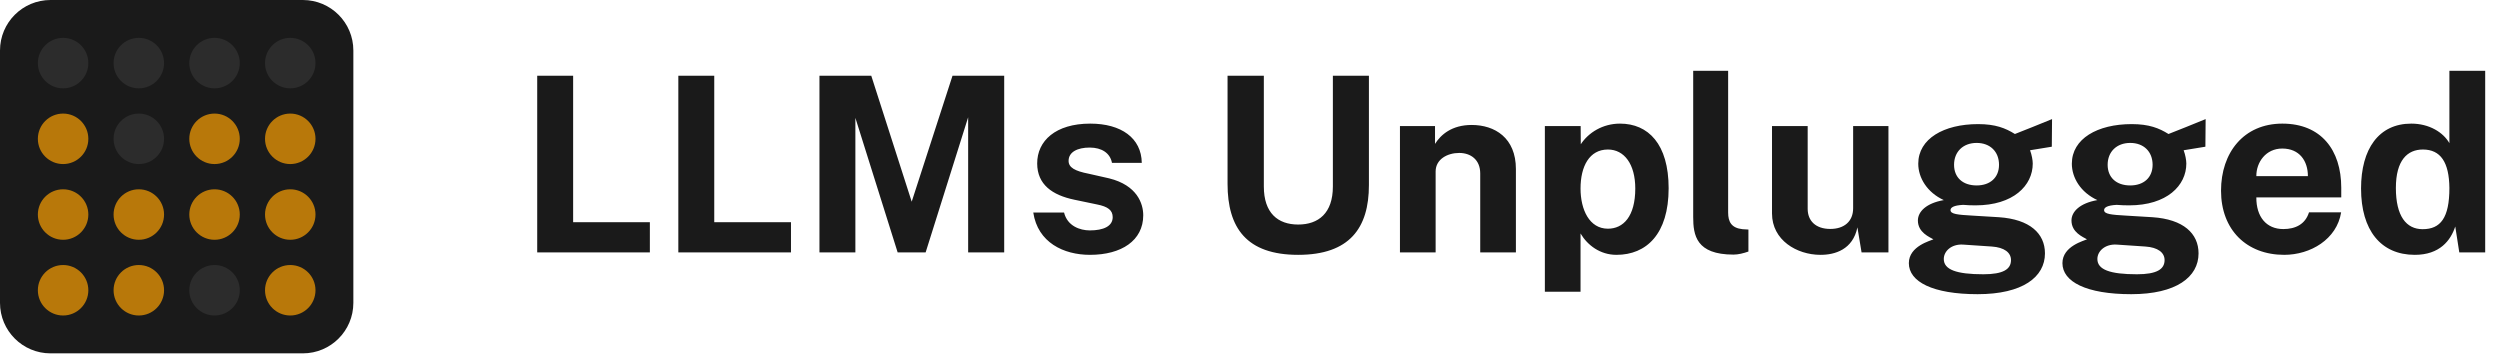
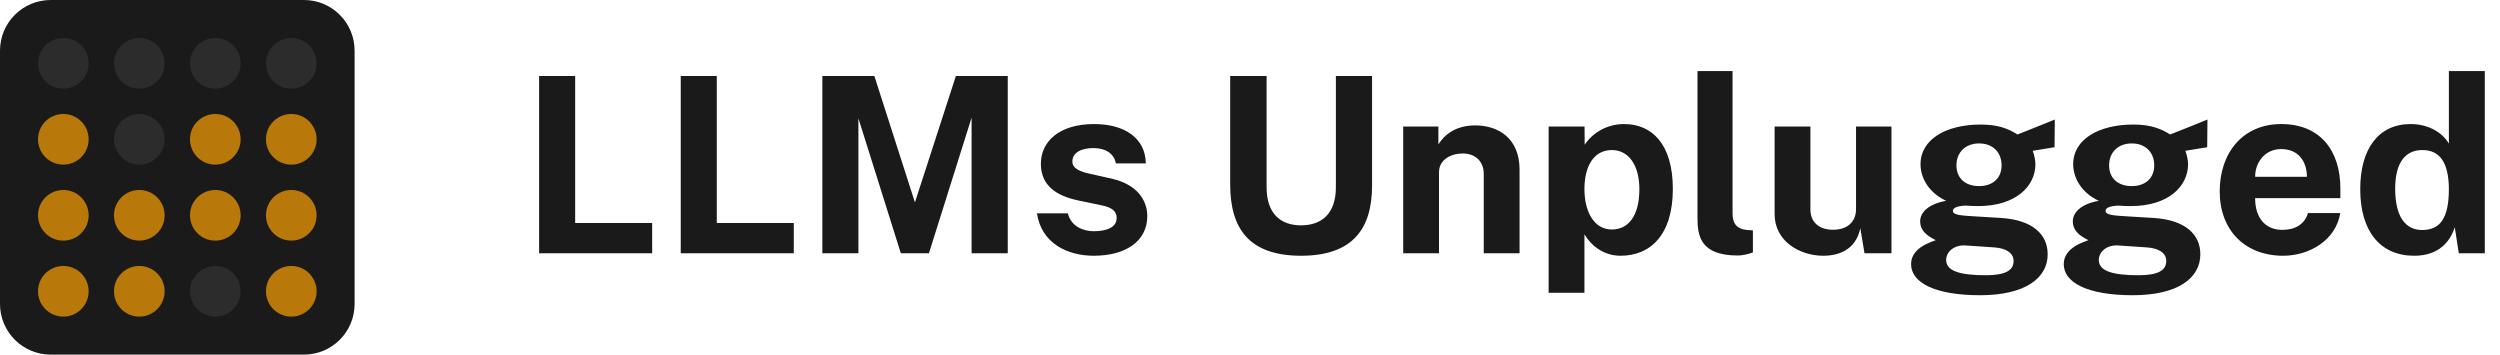
- <svg xmlns="http://www.w3.org/2000/svg" viewBox="0 0 198.1 28">
+ <svg xmlns="http://www.w3.org/2000/svg" viewBox="0 0 197.4 28" role="img" aria-label="LLMs Unplugged">
  <rect width="28" height="28" rx="4" fill="#1a1a1a" />
  <circle cx="5" cy="5" r="2" fill="rgba(255,255,255,0.08)" />
  <circle cx="11" cy="5" r="2" fill="rgba(255,255,255,0.08)" />
  <circle cx="17" cy="5" r="2" fill="rgba(255,255,255,0.08)" />
  <circle cx="23" cy="5" r="2" fill="rgba(255,255,255,0.08)" />
  <circle cx="5" cy="11" r="2" fill="hsl(38, 90%, 38%)" />
  <circle cx="11" cy="11" r="2" fill="rgba(255,255,255,0.08)" />
  <circle cx="17" cy="11" r="2" fill="hsl(38, 90%, 38%)" />
  <circle cx="23" cy="11" r="2" fill="hsl(38, 90%, 38%)" />
  <circle cx="5" cy="17" r="2" fill="hsl(38, 90%, 38%)" />
  <circle cx="11" cy="17" r="2" fill="hsl(38, 90%, 38%)" />
  <circle cx="17" cy="17" r="2" fill="hsl(38, 90%, 38%)" />
  <circle cx="23" cy="17" r="2" fill="hsl(38, 90%, 38%)" />
  <circle cx="5" cy="23" r="2" fill="hsl(38, 90%, 38%)" />
  <circle cx="11" cy="23" r="2" fill="hsl(38, 90%, 38%)" />
  <circle cx="17" cy="23" r="2" fill="rgba(255,255,255,0.08)" />
  <circle cx="23" cy="23" r="2" fill="hsl(38, 90%, 38%)" />
  <g transform="translate(41 20) scale(0.01936376)">
-     <path d="M81.0 0.0H542.0V-123.5H228.0V-723.0H81.0ZM658.5 0.0H1119.5V-123.5H805.5V-723.0H658.5ZM1236.0 0.0H1383.0V-550.5L1556.0 0.0H1670.5L1844.5 -553.0V0.0H1992.0V-723.0H1780.5L1613.5 -207.5L1448.0 -723.0H1236.0ZM2343.0 10.0C2472.0 10.0 2561.0 -48.5 2561.0 -152.0C2561.0 -199.0 2536.5 -274.5 2421.5 -303.0L2337.5 -322.0C2281.0 -333.0 2255.5 -347.5 2255.5 -374.5C2255.5 -411.0 2292.0 -429.0 2342.0 -429.0C2391.0 -429.0 2425.5 -406.5 2433.0 -366.5H2555.0C2553.5 -468.0 2471.0 -527.0 2344.0 -527.0C2202.5 -527.0 2126.5 -456.5 2127.0 -363.5C2127.5 -278.0 2188.0 -234.5 2279.5 -215.5L2370.5 -196.5C2417.5 -187.5 2436.0 -172.0 2436.0 -144.0C2436.0 -107.0 2398.0 -90.0 2342.5 -90.0C2302.0 -90.0 2250.5 -108.0 2237.0 -163.0H2111.0C2129.5 -40.5 2235.0 10.0 2343.0 10.0ZM3195.0 10.0C3405.5 10.0 3484.5 -100.0 3484.5 -275.5V-723.0H3337.0V-269.5C3337.0 -160.5 3278.0 -114.0 3195.0 -114.0C3111.5 -114.0 3054.5 -161.5 3054.5 -269.5V-723.0H2906.0V-280.5C2906.0 -100.5 2983.5 10.0 3195.0 10.0ZM3611.5 0.0H3757.5V-331.0C3757.5 -381.5 3806.0 -407.0 3854.0 -407.0C3901.5 -407.0 3940.0 -379.0 3940.0 -323.0V0.0H4086.0V-341.0C4086.0 -469.0 3999.5 -521.5 3905.0 -521.5C3823.5 -521.5 3778.5 -481.5 3755.0 -444.0V-517.0H3611.5ZM4204.5 161.0H4350.5V-77.5C4379.0 -29.0 4431.0 10.0 4497.5 10.0C4620.0 10.0 4711.0 -75.0 4711.0 -262.5C4711.0 -443.5 4627.5 -527.0 4512.0 -527.0C4441.5 -527.0 4383.0 -490.5 4351.5 -442.5L4351.0 -517.0H4204.5ZM4462.5 -97.0C4386.5 -97.0 4350.5 -175.0 4350.5 -261.5C4350.5 -352.0 4386.5 -421.0 4462.5 -421.0C4529.5 -421.0 4574.5 -361.0 4574.5 -261.5C4574.5 -147.0 4525.5 -97.0 4462.5 -97.0ZM4976.5 9.0C4996.0 9.0 5017.5 3.5 5037.5 -3.5V-93.5L5013.0 -95.0C4968.0 -100.0 4954.5 -125.0 4954.5 -163.0V-743.0H4811.5V-145.0C4811.5 -70.5 4823.5 9.0 4976.5 9.0ZM5331.0 10.0C5392.0 10.5 5465.0 -12.0 5483.5 -102.5L5500.5 0.0H5610.5V-517.0H5466.0V-180.5C5466.0 -127.0 5429.5 -96.0 5372.5 -96.0C5312.0 -96.0 5280.0 -130.0 5280.0 -178.0V-517.0H5134.0V-159.5C5134.0 -49.5 5236.0 9.5 5331.0 10.0ZM5975.5 171.0C6159.5 171.0 6251.0 101.0 6251.0 4.0C6251.0 -77.5 6189.0 -135.5 6062.5 -144.0C6017.0 -147.0 5977.0 -149.0 5955.0 -150.5C5894.0 -154.0 5864.5 -156.5 5864.5 -173.0C5864.5 -183.5 5877.0 -192.5 5916.0 -194.5C5929.0 -193.0 5955.0 -192.5 5967.0 -192.5C6121.5 -192.5 6201.0 -273.5 6201.0 -363.5C6201.0 -377.0 6197.0 -399.5 6190.0 -418.0L6279.0 -432.5L6280.0 -545.5C6236.5 -527.5 6159.0 -496.5 6128.0 -484.5C6089.5 -508.5 6048.5 -525.0 5977.5 -525.0C5837.0 -525.0 5732.5 -465.0 5732.5 -363.0C5732.5 -305.5 5768.5 -245.5 5837.0 -214.0C5765.5 -201.5 5731.0 -167.0 5731.0 -130.5C5731.0 -81.5 5778.5 -63.0 5794.5 -53.5C5784.5 -48.0 5694.0 -26.5 5694.0 44.0C5694.0 120.0 5791.5 171.0 5975.5 171.0ZM5971.5 -274.0C5914.0 -274.0 5879.0 -307.0 5879.0 -358.5C5879.0 -412.0 5916.0 -448.0 5971.5 -448.0C6026.5 -448.0 6063.0 -412.5 6063.0 -358.5C6063.0 -306.0 6026.5 -274.0 5971.5 -274.0ZM5999.0 89.5C5888.0 89.5 5837.0 70.5 5837.0 27.0C5837.0 -5.0 5868.0 -34.5 5915.0 -32.0L6033.5 -24.0C6084.5 -20.5 6112.0 0.5 6112.0 31.5C6112.0 69.0 6080.0 89.5 5999.0 89.5ZM6604.0 171.0C6788.0 171.0 6879.5 101.0 6879.5 4.0C6879.5 -77.5 6817.5 -135.5 6691.0 -144.0C6645.5 -147.0 6605.5 -149.0 6583.5 -150.5C6522.5 -154.0 6493.0 -156.5 6493.0 -173.0C6493.0 -183.5 6505.5 -192.5 6544.5 -194.5C6557.5 -193.0 6583.5 -192.5 6595.5 -192.5C6750.0 -192.5 6829.5 -273.5 6829.5 -363.5C6829.5 -377.0 6825.5 -399.5 6818.5 -418.0L6907.5 -432.5L6908.5 -545.5C6865.0 -527.5 6787.5 -496.5 6756.5 -484.5C6718.0 -508.5 6677.0 -525.0 6606.0 -525.0C6465.5 -525.0 6361.0 -465.0 6361.0 -363.0C6361.0 -305.5 6397.0 -245.5 6465.5 -214.0C6394.0 -201.5 6359.5 -167.0 6359.5 -130.5C6359.5 -81.5 6407.0 -63.0 6423.0 -53.5C6413.0 -48.0 6322.5 -26.5 6322.5 44.0C6322.5 120.0 6420.0 171.0 6604.0 171.0ZM6600.0 -274.0C6542.5 -274.0 6507.5 -307.0 6507.5 -358.5C6507.5 -412.0 6544.5 -448.0 6600.0 -448.0C6655.0 -448.0 6691.5 -412.5 6691.5 -358.5C6691.5 -306.0 6655.0 -274.0 6600.0 -274.0ZM6627.5 89.5C6516.5 89.5 6465.5 70.5 6465.5 27.0C6465.5 -5.0 6496.5 -34.5 6543.5 -32.0L6662.0 -24.0C6713.0 -20.5 6740.5 0.5 6740.5 31.5C6740.5 69.0 6708.5 89.5 6627.5 89.5ZM7230.0 10.0C7337.5 10.0 7445.5 -53.5 7463.0 -164.0H7331.5C7316.5 -115.5 7276.5 -95.5 7226.5 -95.5C7156.5 -95.5 7115.5 -146.0 7116.0 -225.0H7463.5V-264.5C7463.5 -419.5 7380.5 -527.0 7222.5 -527.0C7064.0 -527.0 6971.5 -408.0 6971.5 -252.5C6971.5 -92.0 7076.5 10.0 7230.0 10.0ZM7116.0 -312.0C7115.5 -369.0 7155.0 -425.0 7222.0 -425.0C7292.5 -425.0 7327.0 -374.5 7327.0 -312.0ZM7764.5 10.0C7866.5 10.0 7911.5 -49.0 7930.0 -106.0L7946.5 0.0H8052.5V-743.0H7906.0V-447.0C7881.0 -491.0 7824.0 -527.0 7750.0 -527.0C7617.0 -527.0 7544.5 -423.5 7544.5 -261.5C7544.5 -90.5 7625.5 10.0 7764.5 10.0ZM7796.5 -95.0C7729.5 -95.0 7687.0 -148.5 7687.0 -263.5C7687.0 -377.0 7734.0 -421.0 7797.5 -421.0C7870.0 -421.0 7905.0 -369.0 7906.0 -263.5C7906.0 -141.5 7870.0 -95.0 7796.5 -95.0Z" fill="#1a1a1a" />
+     <path d="M81.0 0.0H542.0V-123.5H228.0V-723.0H81.0ZM658.5 0.0H1119.5V-123.5H805.5V-723.0H658.5ZM1236.0 0.0H1383.0V-550.5L1556.0 0.0H1670.5L1844.5 -553.0V0.0H1992.0V-723.0H1780.5L1613.5 -207.5L1448.0 -723.0H1236.0ZM2343.0 10.0C2472.0 10.0 2561.0 -48.5 2561.0 -152.0C2561.0 -199.0 2536.5 -274.5 2421.5 -303.0L2337.5 -322.0C2281.0 -333.0 2255.5 -347.5 2255.5 -374.5C2255.5 -411.0 2292.0 -429.0 2342.0 -429.0C2391.0 -429.0 2425.5 -406.5 2433.0 -366.5H2555.0C2553.5 -468.0 2471.0 -527.0 2344.0 -527.0C2202.5 -527.0 2126.5 -456.5 2127.0 -363.5C2127.5 -278.0 2188.0 -234.5 2279.5 -215.5L2370.5 -196.5C2417.5 -187.5 2436.0 -172.0 2436.0 -144.0C2436.0 -107.0 2398.0 -90.0 2342.5 -90.0C2302.0 -90.0 2250.5 -108.0 2237.0 -163.0H2111.0C2129.5 -40.5 2235.0 10.0 2343.0 10.0ZM3188.0 10.0C3398.5 10.0 3477.5 -100.0 3477.5 -275.5V-723.0H3330.0V-269.5C3330.0 -160.5 3271.0 -114.0 3188.0 -114.0C3104.5 -114.0 3047.5 -161.5 3047.5 -269.5V-723.0H2899.0V-280.5C2899.0 -100.5 2976.5 10.0 3188.0 10.0ZM3604.5 0.0H3750.5V-331.0C3750.5 -381.5 3799.0 -407.0 3847.0 -407.0C3894.5 -407.0 3933.0 -379.0 3933.0 -323.0V0.0H4079.0V-341.0C4079.0 -469.0 3992.5 -521.5 3898.0 -521.5C3816.5 -521.5 3771.5 -481.5 3748.0 -444.0V-517.0H3604.5ZM4197.5 161.0H4343.5V-77.5C4372.0 -29.0 4424.0 10.0 4490.5 10.0C4613.0 10.0 4704.0 -75.0 4704.0 -262.5C4704.0 -443.5 4620.5 -527.0 4505.0 -527.0C4434.5 -527.0 4376.0 -490.5 4344.5 -442.5L4344.0 -517.0H4197.5ZM4455.5 -97.0C4379.5 -97.0 4343.5 -175.0 4343.5 -261.5C4343.5 -352.0 4379.5 -421.0 4455.5 -421.0C4522.5 -421.0 4567.5 -361.0 4567.5 -261.5C4567.5 -147.0 4518.5 -97.0 4455.5 -97.0ZM4969.5 9.0C4989.0 9.0 5010.5 3.5 5030.5 -3.5V-93.5L5006.0 -95.0C4961.0 -100.0 4947.5 -125.0 4947.5 -163.0V-743.0H4804.5V-145.0C4804.5 -70.5 4816.5 9.0 4969.5 9.0ZM5316.0 10.0C5377.0 10.5 5450.0 -12.0 5468.5 -102.5L5485.5 0.0H5595.5V-517.0H5451.0V-180.5C5451.0 -127.0 5414.5 -96.0 5357.5 -96.0C5297.0 -96.0 5265.0 -130.0 5265.0 -178.0V-517.0H5119.0V-159.5C5119.0 -49.5 5221.0 9.5 5316.0 10.0ZM5957.0 171.0C6141.0 171.0 6232.5 101.0 6232.5 4.0C6232.5 -77.5 6170.5 -135.5 6044.0 -144.0C5998.5 -147.0 5958.5 -149.0 5936.5 -150.5C5875.5 -154.0 5846.0 -156.5 5846.0 -173.0C5846.0 -183.5 5858.5 -192.5 5897.5 -194.5C5910.5 -193.0 5936.5 -192.5 5948.5 -192.5C6103.0 -192.5 6182.5 -273.5 6182.5 -363.5C6182.5 -377.0 6178.5 -399.5 6171.5 -418.0L6260.5 -432.5L6261.5 -545.5C6218.0 -527.5 6140.5 -496.5 6109.5 -484.5C6071.0 -508.5 6030.0 -525.0 5959.0 -525.0C5818.5 -525.0 5714.0 -465.0 5714.0 -363.0C5714.0 -305.5 5750.0 -245.5 5818.5 -214.0C5747.0 -201.5 5712.5 -167.0 5712.5 -130.5C5712.5 -81.5 5760.0 -63.0 5776.0 -53.5C5766.0 -48.0 5675.5 -26.5 5675.5 44.0C5675.5 120.0 5773.0 171.0 5957.0 171.0ZM5953.0 -274.0C5895.5 -274.0 5860.5 -307.0 5860.5 -358.5C5860.5 -412.0 5897.5 -448.0 5953.0 -448.0C6008.0 -448.0 6044.5 -412.5 6044.5 -358.5C6044.5 -306.0 6008.0 -274.0 5953.0 -274.0ZM5980.5 89.5C5869.5 89.5 5818.5 70.5 5818.5 27.0C5818.5 -5.0 5849.5 -34.5 5896.5 -32.0L6015.0 -24.0C6066.0 -20.5 6093.5 0.5 6093.5 31.5C6093.5 69.0 6061.5 89.5 5980.5 89.5ZM6579.5 171.0C6763.5 171.0 6855.0 101.0 6855.0 4.0C6855.0 -77.5 6793.0 -135.5 6666.5 -144.0C6621.0 -147.0 6581.0 -149.0 6559.0 -150.5C6498.0 -154.0 6468.5 -156.5 6468.5 -173.0C6468.5 -183.5 6481.0 -192.5 6520.0 -194.5C6533.0 -193.0 6559.0 -192.5 6571.0 -192.5C6725.5 -192.5 6805.0 -273.5 6805.0 -363.5C6805.0 -377.0 6801.0 -399.5 6794.0 -418.0L6883.0 -432.5L6884.0 -545.5C6840.5 -527.5 6763.0 -496.5 6732.0 -484.5C6693.5 -508.5 6652.5 -525.0 6581.5 -525.0C6441.0 -525.0 6336.5 -465.0 6336.5 -363.0C6336.5 -305.5 6372.5 -245.5 6441.0 -214.0C6369.5 -201.5 6335.0 -167.0 6335.0 -130.5C6335.0 -81.5 6382.5 -63.0 6398.5 -53.5C6388.5 -48.0 6298.0 -26.5 6298.0 44.0C6298.0 120.0 6395.5 171.0 6579.5 171.0ZM6575.5 -274.0C6518.0 -274.0 6483.0 -307.0 6483.0 -358.5C6483.0 -412.0 6520.0 -448.0 6575.5 -448.0C6630.5 -448.0 6667.0 -412.5 6667.0 -358.5C6667.0 -306.0 6630.5 -274.0 6575.5 -274.0ZM6603.0 89.5C6492.0 89.5 6441.0 70.5 6441.0 27.0C6441.0 -5.0 6472.0 -34.5 6519.0 -32.0L6637.5 -24.0C6688.5 -20.5 6716.0 0.5 6716.0 31.5C6716.0 69.0 6684.0 89.5 6603.0 89.5ZM7192.5 10.0C7300.0 10.0 7408.0 -53.5 7425.5 -164.0H7294.0C7279.0 -115.5 7239.0 -95.5 7189.0 -95.5C7119.0 -95.5 7078.0 -146.0 7078.5 -225.0H7426.0V-264.5C7426.0 -419.5 7343.0 -527.0 7185.0 -527.0C7026.5 -527.0 6934.0 -408.0 6934.0 -252.5C6934.0 -92.0 7039.0 10.0 7192.5 10.0ZM7078.5 -312.0C7078.0 -369.0 7117.5 -425.0 7184.5 -425.0C7255.0 -425.0 7289.5 -374.5 7289.5 -312.0ZM7727.0 10.0C7829.0 10.0 7874.0 -49.0 7892.5 -106.0L7909.0 0.0H8015.0V-743.0H7868.5V-447.0C7843.5 -491.0 7786.5 -527.0 7712.5 -527.0C7579.5 -527.0 7507.0 -423.5 7507.0 -261.5C7507.0 -90.5 7588.0 10.0 7727.0 10.0ZM7759.0 -95.0C7692.0 -95.0 7649.5 -148.5 7649.5 -263.5C7649.5 -377.0 7696.5 -421.0 7760.0 -421.0C7832.5 -421.0 7867.5 -369.0 7868.5 -263.5C7868.5 -141.5 7832.5 -95.0 7759.0 -95.0Z" fill="#1a1a1a" />
  </g>
</svg>
